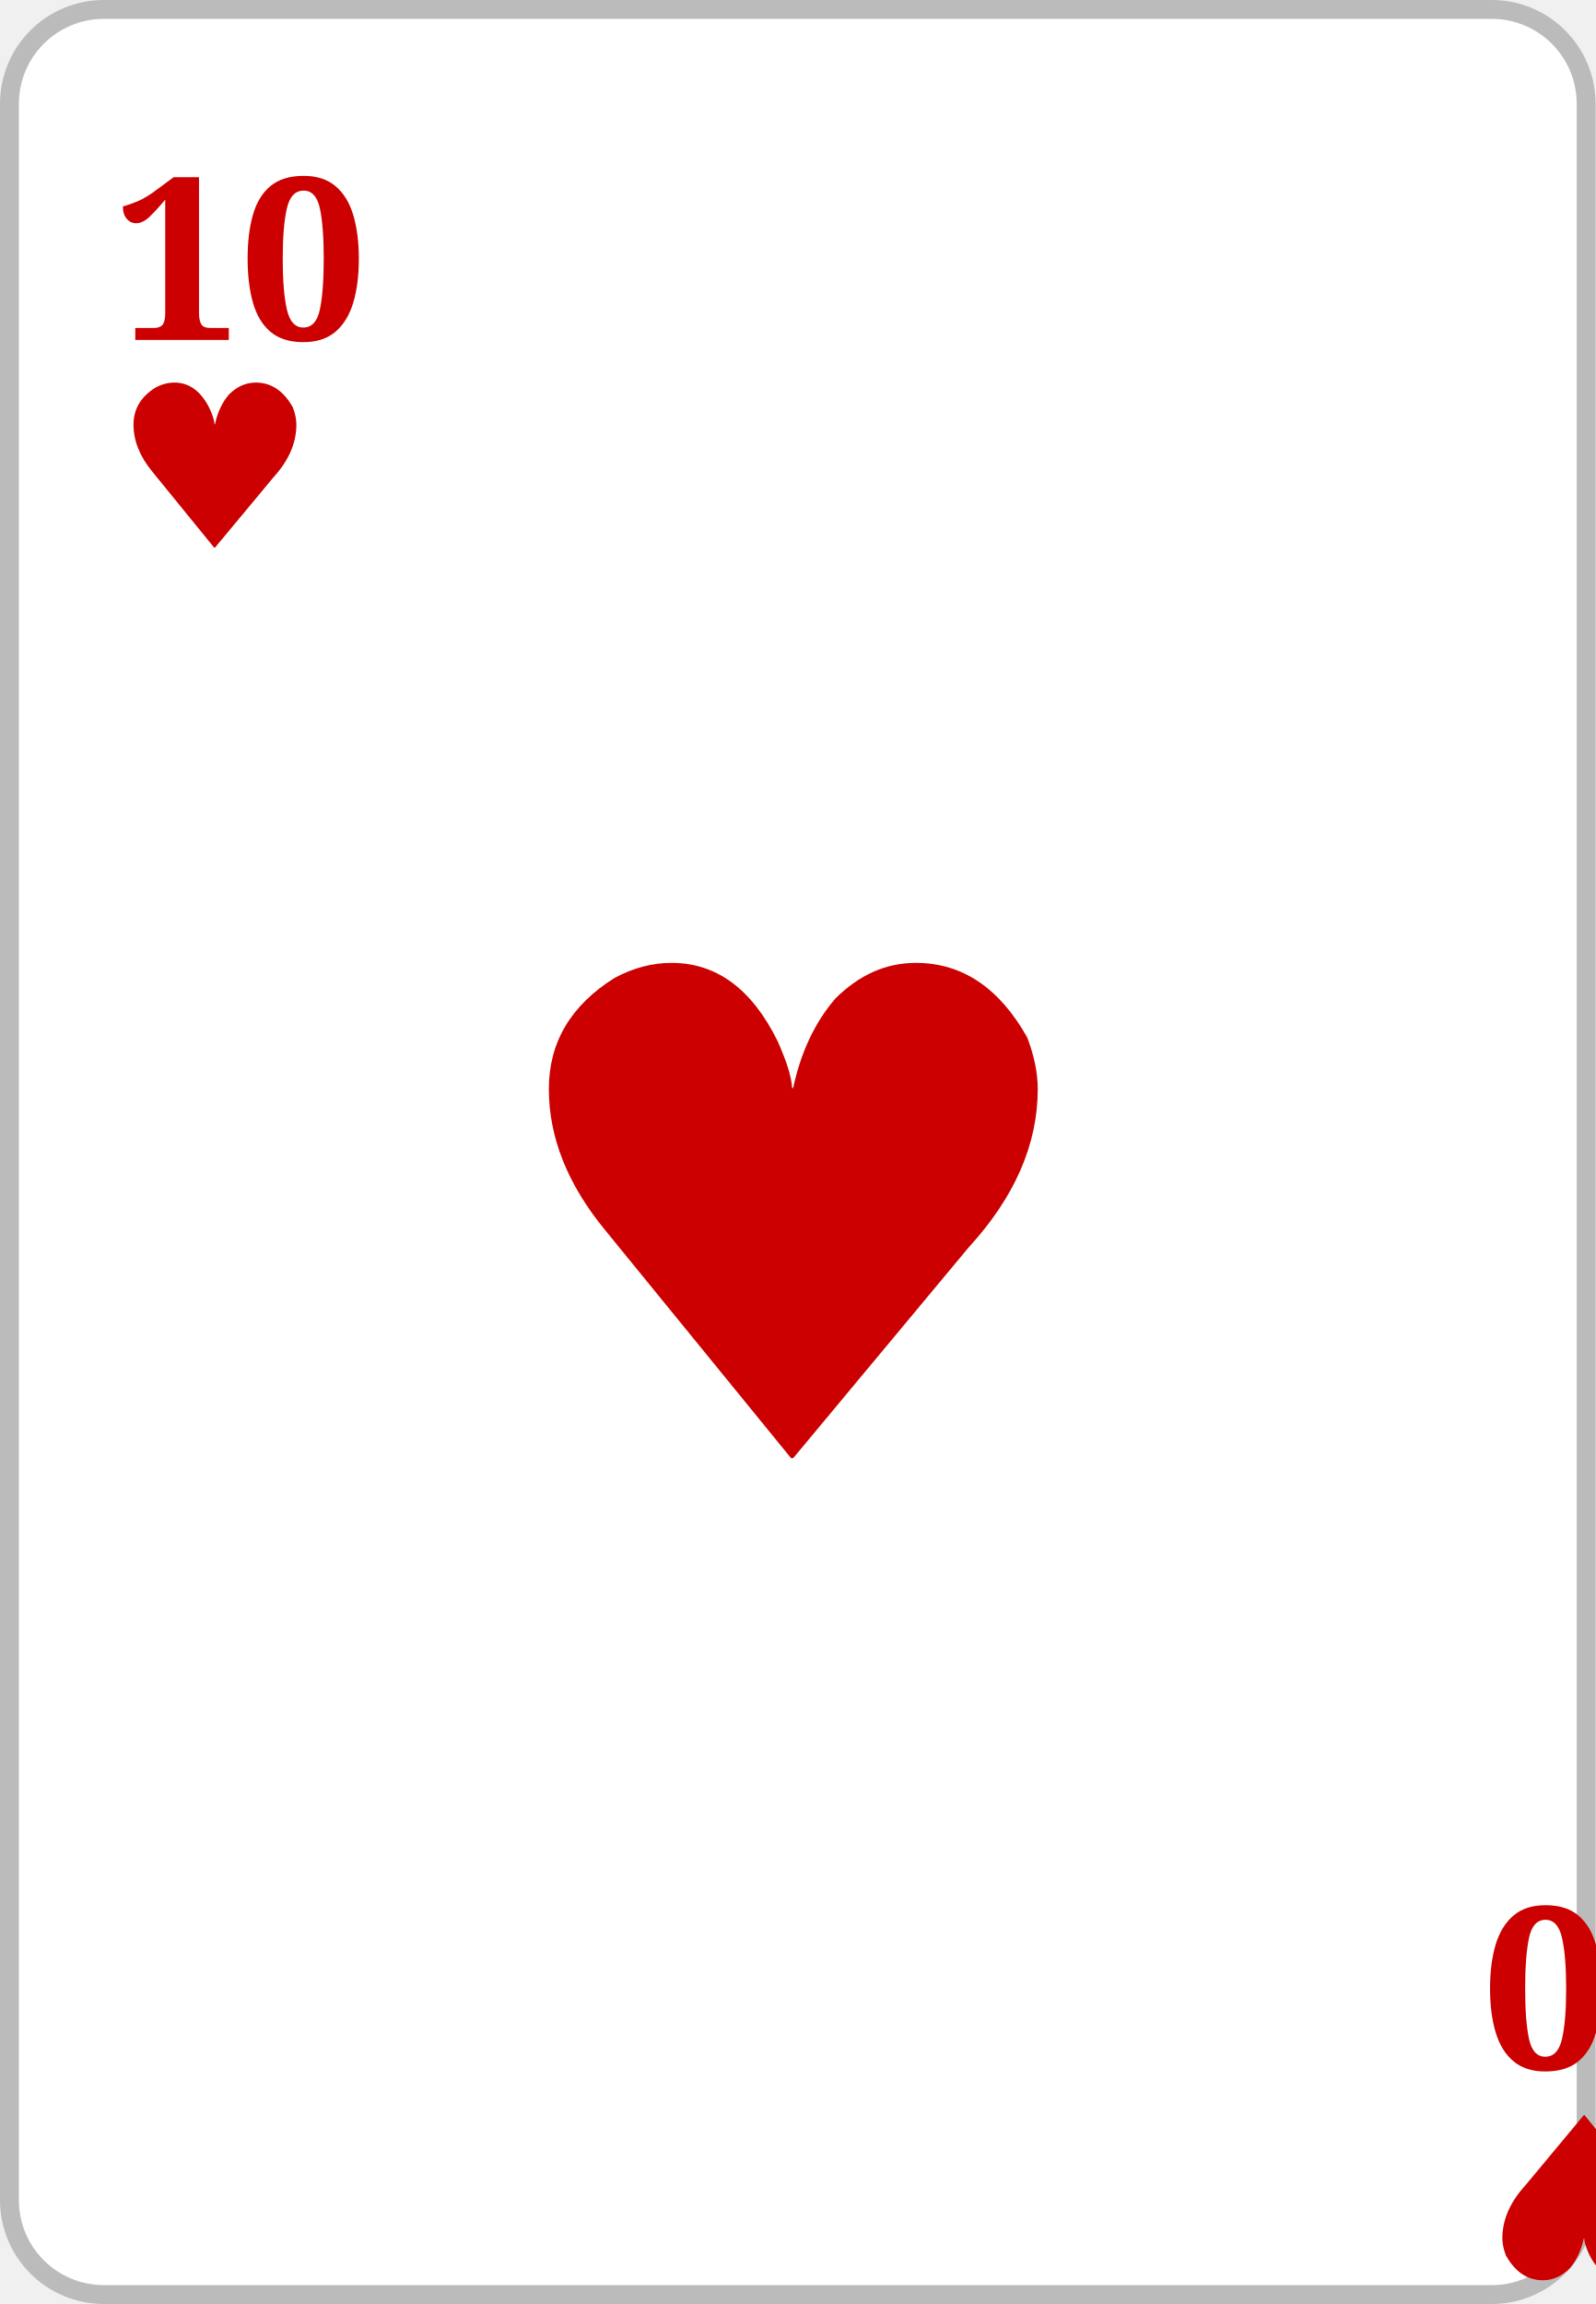
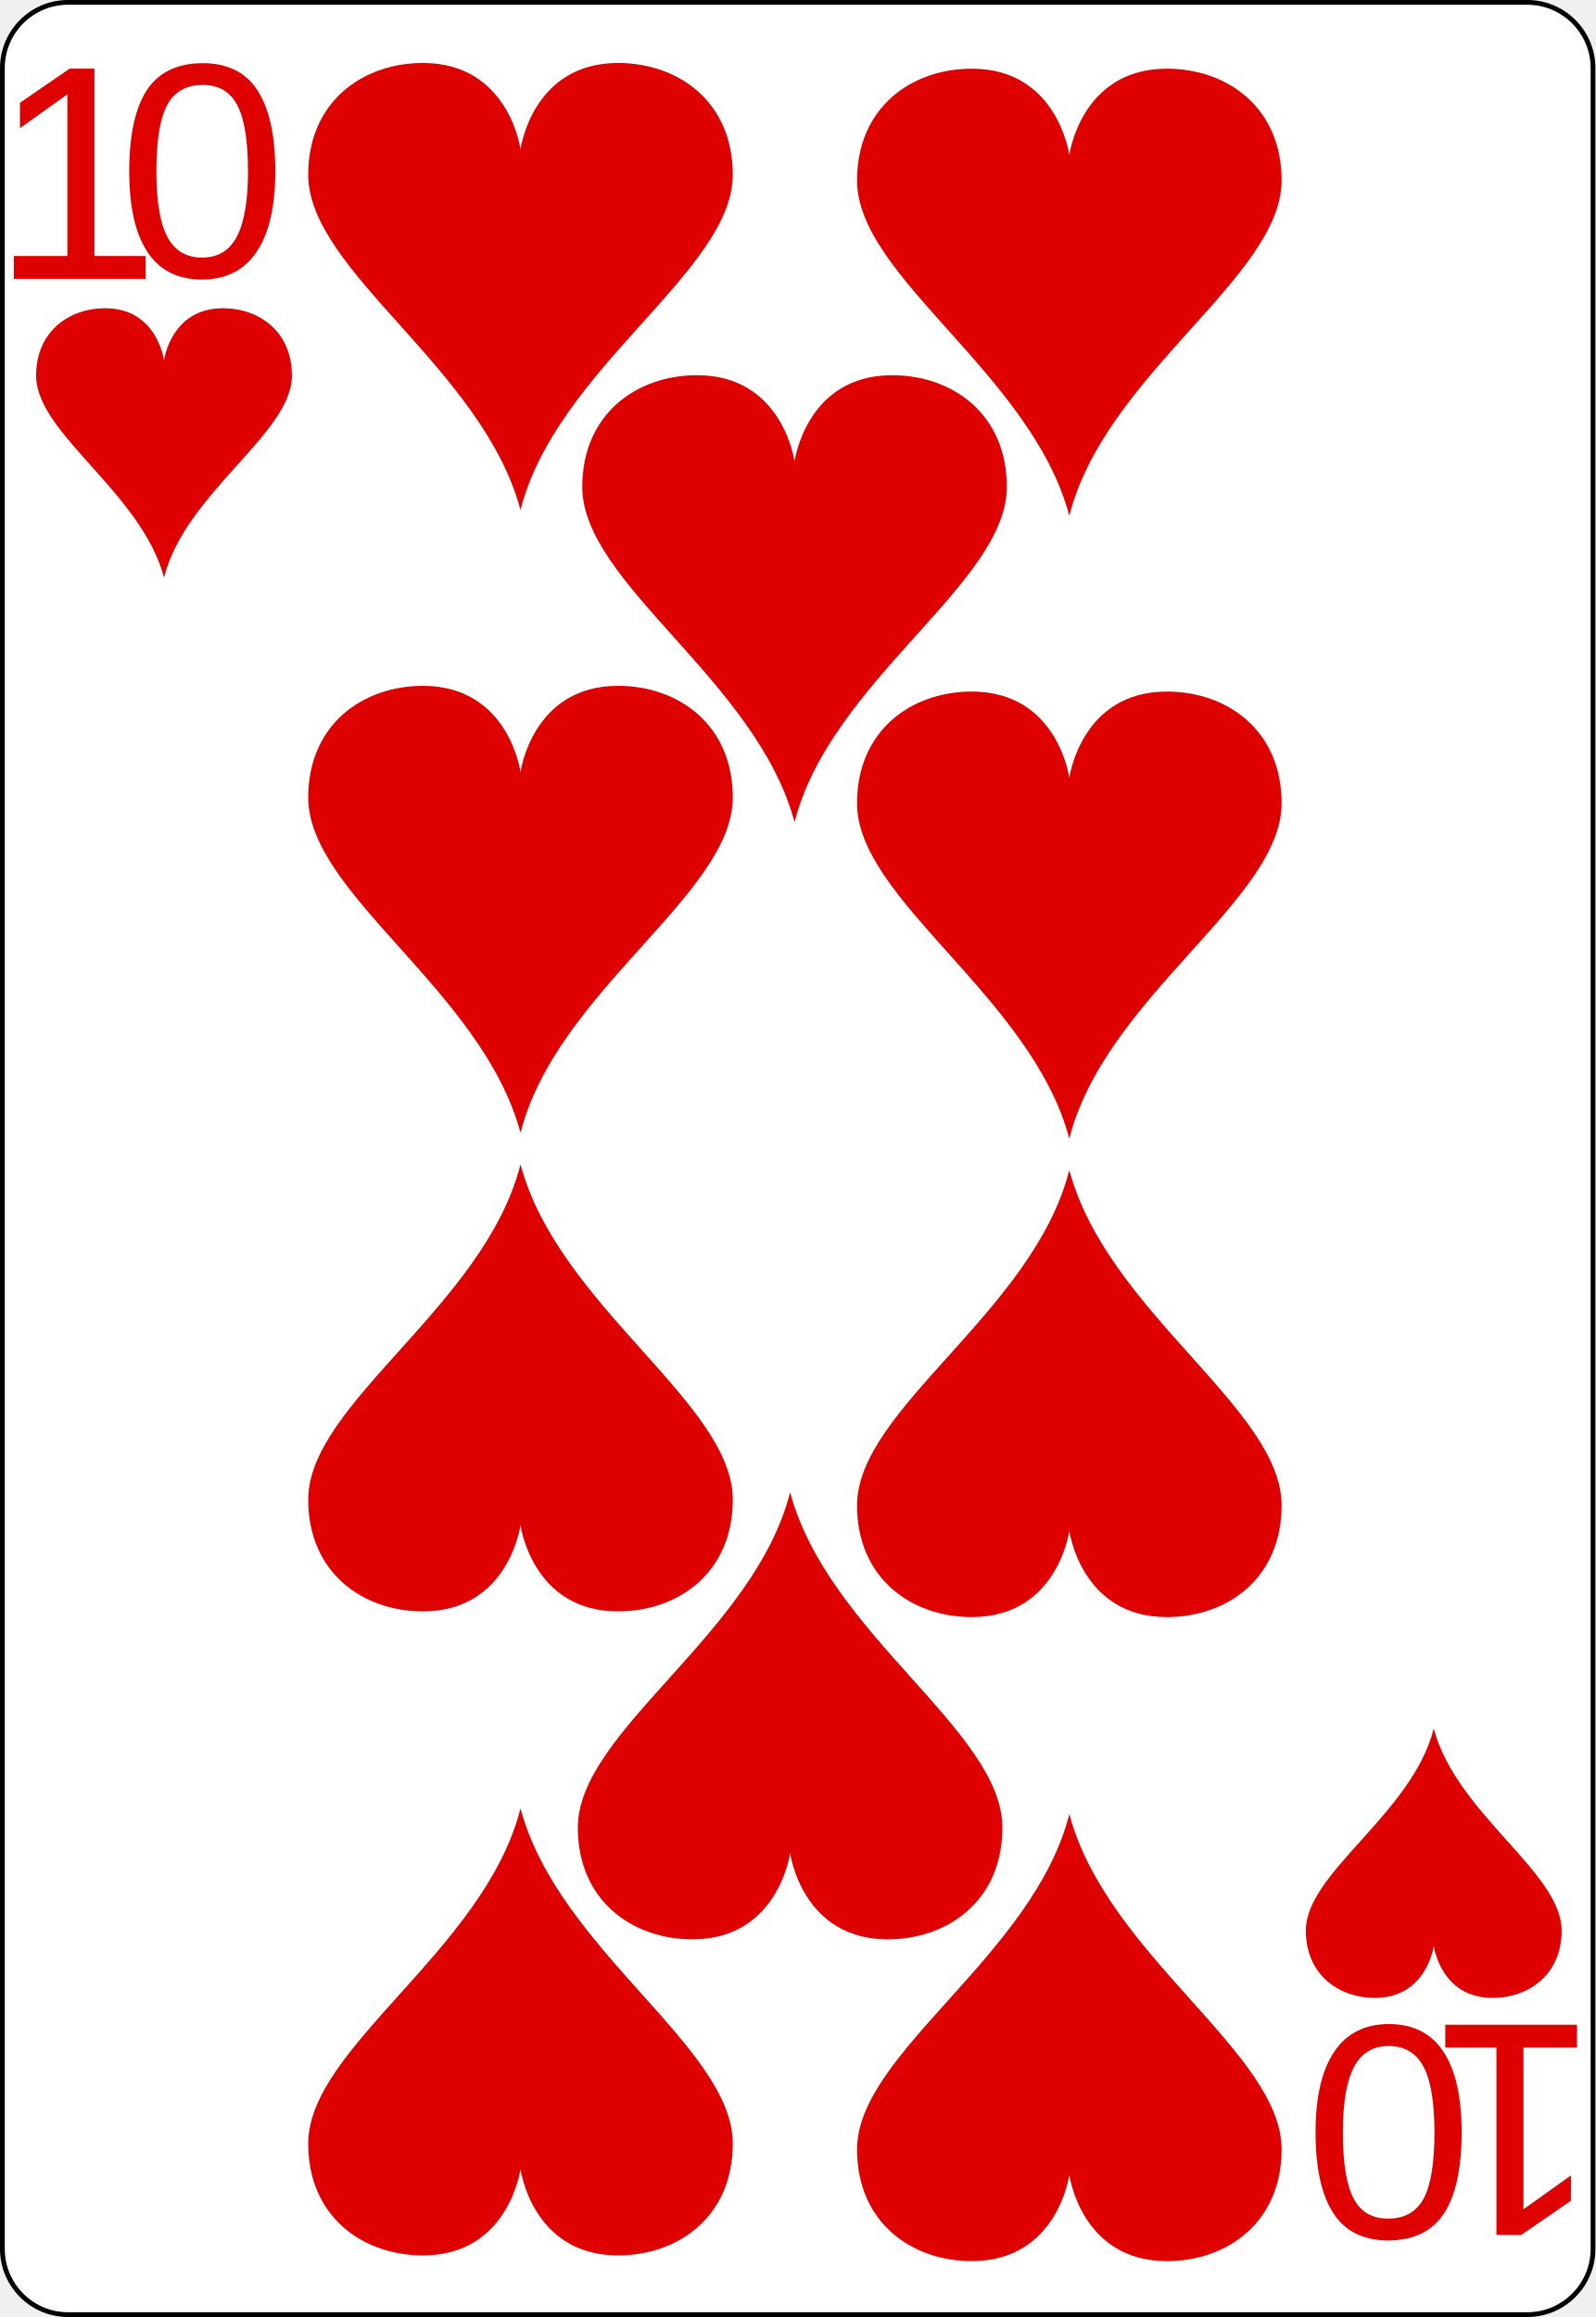
- <svg xmlns="http://www.w3.org/2000/svg" viewBox="0 0 169 244">
-   <rect x="1" y="1" width="167" height="242" rx="10" ry="10" fill="white" stroke="#bbb" stroke-width="2" />
-   <text x="12" y="36" font-family="Georgia,serif" font-size="24" font-weight="bold" fill="#cc0000">10</text>
-   <text x="12" y="58" font-family="Georgia,serif" font-size="24" fill="#cc0000">♥</text>
-   <text x="84" y="134" font-family="Georgia,serif" font-size="72" text-anchor="middle" dominant-baseline="middle" fill="#cc0000">♥</text>
-   <text x="157" y="202" font-family="Georgia,serif" font-size="24" font-weight="bold" fill="#cc0000" text-anchor="end" transform="rotate(180,157,202)">10</text>
-   <text x="157" y="224" font-family="Georgia,serif" font-size="24" fill="#cc0000" text-anchor="end" transform="rotate(180,157,224)">♥</text>
+ <svg xmlns="http://www.w3.org/2000/svg" xmlns:xlink="http://www.w3.org/1999/xlink" width="167.087pt" height="242.667pt" viewBox="0 0 167.087 242.667" xml:space="preserve" id="svg2" version="1.1">
+   <defs id="defs41">
+     <radialGradient xlink:href="#linearGradient3773" id="radialGradient3781" cx="-0.158" cy="-8.835" fx="-0.158" fy="-8.835" r="8" gradientTransform="matrix(-1.584269,-0.02349808,0.03071979,-2.477574,-0.2485638,-26.71351)" gradientUnits="userSpaceOnUse" />
+     <linearGradient id="linearGradient3773">
+       <stop style="stop-color:#000000;stop-opacity:1;" offset="0" id="stop3775" />
+       <stop style="stop-color:#000000;stop-opacity:0.649;" offset="1" id="stop3777" />
+     </linearGradient>
+     <radialGradient xlink:href="#linearGradient3773" id="radialGradient3957" cx="-0.158" cy="-8.835" fx="-0.158" fy="-8.835" r="8" gradientTransform="matrix(-1.584269,-0.02349808,0.03071979,-2.477574,-0.2485638,-26.71351)" gradientUnits="userSpaceOnUse" />
+     <linearGradient id="linearGradient3959">
+       <stop style="stop-color:#000000;stop-opacity:1;" offset="0" id="stop3961" />
+       <stop style="stop-color:#000000;stop-opacity:0.649;" offset="1" id="stop3963" />
+     </linearGradient>
+     <radialGradient r="81.903" fy="509.476" fx="168.025" cy="509.476" cx="168.025" gradientTransform="matrix(1.25656,-0.7774064,0.3366382,0.5361257,-221.2021,359.2426)" gradientUnits="userSpaceOnUse" id="radialGradient3975" xlink:href="#linearGradient3784-4" />
+     <linearGradient id="linearGradient3784-4">
+       <stop style="stop-color:#ffffff;stop-opacity:0.435;" offset="0" id="stop3786-8" />
+       <stop style="stop-color:#000000;stop-opacity:0;" offset="1" id="stop3788-6" />
+     </linearGradient>
+     <radialGradient xlink:href="#linearGradient3784-4-5" id="radialGradient3929" gradientUnits="userSpaceOnUse" gradientTransform="matrix(1.25656,-0.7774064,0.3366382,0.5361257,-221.2021,359.2426)" cx="168.025" cy="509.476" fx="168.025" fy="509.476" r="81.903" />
+     <linearGradient id="linearGradient3784-4-5">
+       <stop style="stop-color:#ffffff;stop-opacity:0.489;" offset="0" id="stop3786-8-0" />
+       <stop style="stop-color:#000000;stop-opacity:0;" offset="1" id="stop3788-6-3" />
+     </linearGradient>
+     <radialGradient xlink:href="#linearGradient3784-4-1" id="radialGradient3927" gradientUnits="userSpaceOnUse" gradientTransform="matrix(1.25656,-0.7774064,0.3366382,0.5361257,-221.2021,359.2426)" cx="168.025" cy="509.476" fx="168.025" fy="509.476" r="81.903" />
+     <linearGradient id="linearGradient3784-4-1">
+       <stop style="stop-color:#ffffff;stop-opacity:0.237;" offset="0" id="stop3786-8-03" />
+       <stop style="stop-color:#000000;stop-opacity:0;" offset="1" id="stop3788-6-6" />
+     </linearGradient>
+     <radialGradient xlink:href="#linearGradient3768" id="radialGradient3776" cx="-0.206" cy="-4.579" fx="-0.206" fy="-4.579" r="8" gradientTransform="matrix(-1,0,0,-1.720176,-0.4120407,-13.02719)" gradientUnits="userSpaceOnUse" />
+     <linearGradient id="linearGradient3768">
+       <stop style="stop-color:#df0000;stop-opacity:1;" offset="0" id="stop3770" />
+       <stop style="stop-color:#df0000;stop-opacity:0.672;" offset="1" id="stop3772" />
+     </linearGradient>
+     <radialGradient r="81.903" fy="511.223" fx="171.487" cy="511.223" cx="171.487" gradientTransform="matrix(1.152989,-0.6739155,0.3948202,0.6754904,-233.6326,270.4008)" gradientUnits="userSpaceOnUse" id="radialGradient4013" xlink:href="#linearGradient3784-4-6" />
+     <linearGradient id="linearGradient3784-4-6">
+       <stop style="stop-color:#ffffff;stop-opacity:0.313;" offset="0" id="stop3786-8-8" />
+       <stop style="stop-color:#000000;stop-opacity:0;" offset="1" id="stop3788-6-8" />
+     </linearGradient>
+     <radialGradient r="81.903" fy="492.632" fx="159.354" cy="492.632" cx="159.354" gradientTransform="matrix(1.089478,-0.715138,0.4464527,0.6562658,-244.9333,290.9185)" gradientUnits="userSpaceOnUse" id="radialGradient4013-8" xlink:href="#linearGradient3784-4-2" />
+     <linearGradient id="linearGradient3784-4-2">
+       <stop style="stop-color:#ffffff;stop-opacity:0.29;" offset="0" id="stop3786-8-1" />
+       <stop style="stop-color:#000000;stop-opacity:0;" offset="1" id="stop3788-6-5" />
+     </linearGradient>
+     <radialGradient r="81.903" fy="492.632" fx="159.354" cy="492.632" cx="159.354" gradientTransform="matrix(1.089478,-0.715138,0.4464527,0.6562658,-244.9333,290.9185)" gradientUnits="userSpaceOnUse" id="radialGradient3073" xlink:href="#linearGradient3784-4-2" />
+   </defs>
+   <g id="Layer_x0020_1" style="fill-rule:nonzero;clip-rule:nonzero;stroke:#000000;stroke-miterlimit:4;">
+     <path style="fill:#FFFFFF;stroke-width:0.5;" d="M166.837,235.548c0,3.777-3.087,6.869-6.871,6.869H7.111c-3.775,0-6.861-3.092-6.861-6.869V7.12C0.25,3.343,3.336,0.25,7.111,0.25h152.855    c3.784,0,6.871,3.093,6.871,6.87v228.428z" id="path5" />
+     <g style="stroke:none;" id="g7">
+       <g id="g9">
+ 				
+ 			</g>
+     </g>
+     <g id="g15">
+ 			
+ 		</g>
+     <g id="g19">
+ 			
+ 		</g>
+     <g style="stroke:none;" id="g23">
+       <g id="g25">
+ 				
+ 			</g>
+     </g>
+     <g style="stroke:none;" id="g31">
+       <g id="g33">
+ 				
+ 			</g>
+     </g>
+   </g>
+   <text xml:space="preserve" style="font-size:32px;font-style:normal;font-weight:normal;line-height:125%;letter-spacing:0px;word-spacing:0px;fill:#df0000;fill-opacity:1;stroke:none;font-family:Bitstream Vera Sans" x="-0.987" y="29.203" id="text3788">
+     <tspan id="tspan3790" x="-0.987" y="29.203" style="font-style:normal;font-variant:normal;font-weight:normal;font-stretch:normal;fill:#df0000;fill-opacity:1;font-family:Arial;-inkscape-font-specification:Arial">1</tspan>
+   </text>
+   <g transform="matrix(1.674307,0,0,1.566992,17.17751,46.38532)" id="layer1-9-6" style="fill:#df0000;fill-opacity:1">
+     <path style="fill:#df0000;fill-opacity:1" id="hl-8" d="M 3.676,-9 C 0.433,-9 0,-5.523 0,-5.523 0,-5.523 -0.433,-9 -3.676,-9 -5.946,-9 -8,-7.441 -8,-4.5 -8,-0.614 -1.421,3.294 0,9 1.352,3.299 8,-0.614 8,-4.5 8,-7.441 5.946,-9 3.676,-9 z" />
+   </g>
+   <g transform="matrix(-1.674307,0,0,-1.566992,150.156,195.1431)" id="layer1-9-6-5" style="fill:#df0000;fill-opacity:1">
+     <path style="fill:#df0000;fill-opacity:1" id="hl-8-1" d="M 3.676,-9 C 0.433,-9 0,-5.523 0,-5.523 0,-5.523 -0.433,-9 -3.676,-9 -5.946,-9 -8,-7.441 -8,-4.5 -8,-0.614 -1.421,3.294 0,9 1.352,3.299 8,-0.614 8,-4.5 8,-7.441 5.946,-9 3.676,-9 z" />
+   </g>
+   <g transform="matrix(2.779008,0,0,2.600887,54.51227,30.00377)" id="layer1-9-6-8" style="fill:#df0000;fill-opacity:1">
+     <path style="fill:#df0000;fill-opacity:1" id="hl-8-8" d="M 3.676,-9 C 0.433,-9 0,-5.523 0,-5.523 0,-5.523 -0.433,-9 -3.676,-9 -5.946,-9 -8,-7.441 -8,-4.5 -8,-0.614 -1.421,3.294 0,9 1.352,3.299 8,-0.614 8,-4.5 8,-7.441 5.946,-9 3.676,-9 z" />
+   </g>
+   <g transform="matrix(-2.779008,0,0,-2.600887,54.51227,212.8062)" id="layer1-9-6-8-9" style="fill:#df0000;fill-opacity:1">
+     <path style="fill:#df0000;fill-opacity:1" id="hl-8-8-5" d="M 3.676,-9 C 0.433,-9 0,-5.523 0,-5.523 0,-5.523 -0.433,-9 -3.676,-9 -5.946,-9 -8,-7.441 -8,-4.5 -8,-0.614 -1.421,3.294 0,9 1.352,3.299 8,-0.614 8,-4.5 8,-7.441 5.946,-9 3.676,-9 z" />
+   </g>
+   <g transform="matrix(2.779008,0,0,2.600887,54.51227,95.23862)" id="layer1-9-6-8-8" style="fill:#df0000;fill-opacity:1">
+     <path style="fill:#df0000;fill-opacity:1" id="hl-8-8-8" d="M 3.676,-9 C 0.433,-9 0,-5.523 0,-5.523 0,-5.523 -0.433,-9 -3.676,-9 -5.946,-9 -8,-7.441 -8,-4.5 -8,-0.614 -1.421,3.294 0,9 1.352,3.299 8,-0.614 8,-4.5 8,-7.441 5.946,-9 3.676,-9 z" />
+   </g>
+   <g transform="matrix(-2.779008,0,0,-2.600887,54.51227,145.356)" id="layer1-9-6-8-884-8" style="fill:#df0000;fill-opacity:1">
+     <path style="fill:#df0000;fill-opacity:1" id="hl-8-8-3-8" d="M 3.676,-9 C 0.433,-9 0,-5.523 0,-5.523 0,-5.523 -0.433,-9 -3.676,-9 -5.946,-9 -8,-7.441 -8,-4.5 -8,-0.614 -1.421,3.294 0,9 1.352,3.299 8,-0.614 8,-4.5 8,-7.441 5.946,-9 3.676,-9 z" />
+   </g>
+   <g transform="matrix(2.779008,0,0,2.600887,111.9909,30.60254)" id="layer1-9-6-8-7" style="fill:#df0000;fill-opacity:1">
+     <path style="fill:#df0000;fill-opacity:1" id="hl-8-8-1" d="M 3.676,-9 C 0.433,-9 0,-5.523 0,-5.523 0,-5.523 -0.433,-9 -3.676,-9 -5.946,-9 -8,-7.441 -8,-4.5 -8,-0.614 -1.421,3.294 0,9 1.352,3.299 8,-0.614 8,-4.5 8,-7.441 5.946,-9 3.676,-9 z" />
+   </g>
+   <g transform="matrix(-2.779008,0,0,-2.600887,111.9909,213.4049)" id="layer1-9-6-8-9-7" style="fill:#df0000;fill-opacity:1">
+     <path style="fill:#df0000;fill-opacity:1" id="hl-8-8-5-2" d="M 3.676,-9 C 0.433,-9 0,-5.523 0,-5.523 0,-5.523 -0.433,-9 -3.676,-9 -5.946,-9 -8,-7.441 -8,-4.5 -8,-0.614 -1.421,3.294 0,9 1.352,3.299 8,-0.614 8,-4.5 8,-7.441 5.946,-9 3.676,-9 z" />
+   </g>
+   <g transform="matrix(2.779008,0,0,2.600887,111.9909,95.8374)" id="layer1-9-6-8-8-7" style="fill:#df0000;fill-opacity:1">
+     <path style="fill:#df0000;fill-opacity:1" id="hl-8-8-8-2" d="M 3.676,-9 C 0.433,-9 0,-5.523 0,-5.523 0,-5.523 -0.433,-9 -3.676,-9 -5.946,-9 -8,-7.441 -8,-4.5 -8,-0.614 -1.421,3.294 0,9 1.352,3.299 8,-0.614 8,-4.5 8,-7.441 5.946,-9 3.676,-9 z" />
+   </g>
+   <g transform="matrix(-2.779008,0,0,-2.600887,111.9909,145.9548)" id="layer1-9-6-8-884-8-2" style="fill:#df0000;fill-opacity:1">
+     <path style="fill:#df0000;fill-opacity:1" id="hl-8-8-3-8-6" d="M 3.676,-9 C 0.433,-9 0,-5.523 0,-5.523 0,-5.523 -0.433,-9 -3.676,-9 -5.946,-9 -8,-7.441 -8,-4.5 -8,-0.614 -1.421,3.294 0,9 1.352,3.299 8,-0.614 8,-4.5 8,-7.441 5.946,-9 3.676,-9 z" />
+   </g>
+   <g transform="matrix(2.779008,0,0,2.600887,83.21339,62.70455)" id="layer1-9-6-8-91" style="fill:#df0000;fill-opacity:1">
+     <path style="fill:#df0000;fill-opacity:1" id="hl-8-8-7" d="M 3.676,-9 C 0.433,-9 0,-5.523 0,-5.523 0,-5.523 -0.433,-9 -3.676,-9 -5.946,-9 -8,-7.441 -8,-4.5 -8,-0.614 -1.421,3.294 0,9 1.352,3.299 8,-0.614 8,-4.5 8,-7.441 5.946,-9 3.676,-9 z" />
+   </g>
+   <g transform="matrix(-2.779008,0,0,-2.600887,82.74851,179.7029)" id="layer1-9-6-8-9-6" style="fill:#df0000;fill-opacity:1">
+     <path style="fill:#df0000;fill-opacity:1" id="hl-8-8-5-8" d="M 3.676,-9 C 0.433,-9 0,-5.523 0,-5.523 0,-5.523 -0.433,-9 -3.676,-9 -5.946,-9 -8,-7.441 -8,-4.5 -8,-0.614 -1.421,3.294 0,9 1.352,3.299 8,-0.614 8,-4.5 8,-7.441 5.946,-9 3.676,-9 z" />
+   </g>
+   <text xml:space="preserve" style="font-size:32px;font-style:normal;font-weight:normal;line-height:125%;letter-spacing:0px;word-spacing:0px;fill:#df0000;fill-opacity:1;stroke:none;font-family:Bitstream Vera Sans" x="12.287" y="28.96" id="text3788-43">
+     <tspan id="tspan3790-1" x="12.287" y="28.96" style="font-style:normal;font-variant:normal;font-weight:normal;font-stretch:normal;fill:#df0000;fill-opacity:1;font-family:Arial;-inkscape-font-specification:Arial">0</tspan>
+   </text>
+   <text xml:space="preserve" style="font-size:32px;font-style:normal;font-weight:normal;line-height:125%;letter-spacing:0px;word-spacing:0px;fill:#df0000;fill-opacity:1;stroke:none;font-family:Bitstream Vera Sans" x="-167.598" y="-212.06" id="text3788-7" transform="scale(-1,-1)">
+     <tspan id="tspan3790-5" x="-167.598" y="-212.06" style="font-style:normal;font-variant:normal;font-weight:normal;font-stretch:normal;fill:#df0000;fill-opacity:1;font-family:Arial;-inkscape-font-specification:Arial">1</tspan>
+   </text>
+   <text xml:space="preserve" style="font-size:32px;font-style:normal;font-weight:normal;line-height:125%;letter-spacing:0px;word-spacing:0px;fill:#df0000;fill-opacity:1;stroke:none;font-family:Bitstream Vera Sans" x="-154.324" y="-212.302" id="text3788-43-8" transform="scale(-1,-1)">
+     <tspan id="tspan3790-1-7" x="-154.324" y="-212.302" style="font-style:normal;font-variant:normal;font-weight:normal;font-stretch:normal;fill:#df0000;fill-opacity:1;font-family:Arial;-inkscape-font-specification:Arial">0</tspan>
+   </text>
</svg>
